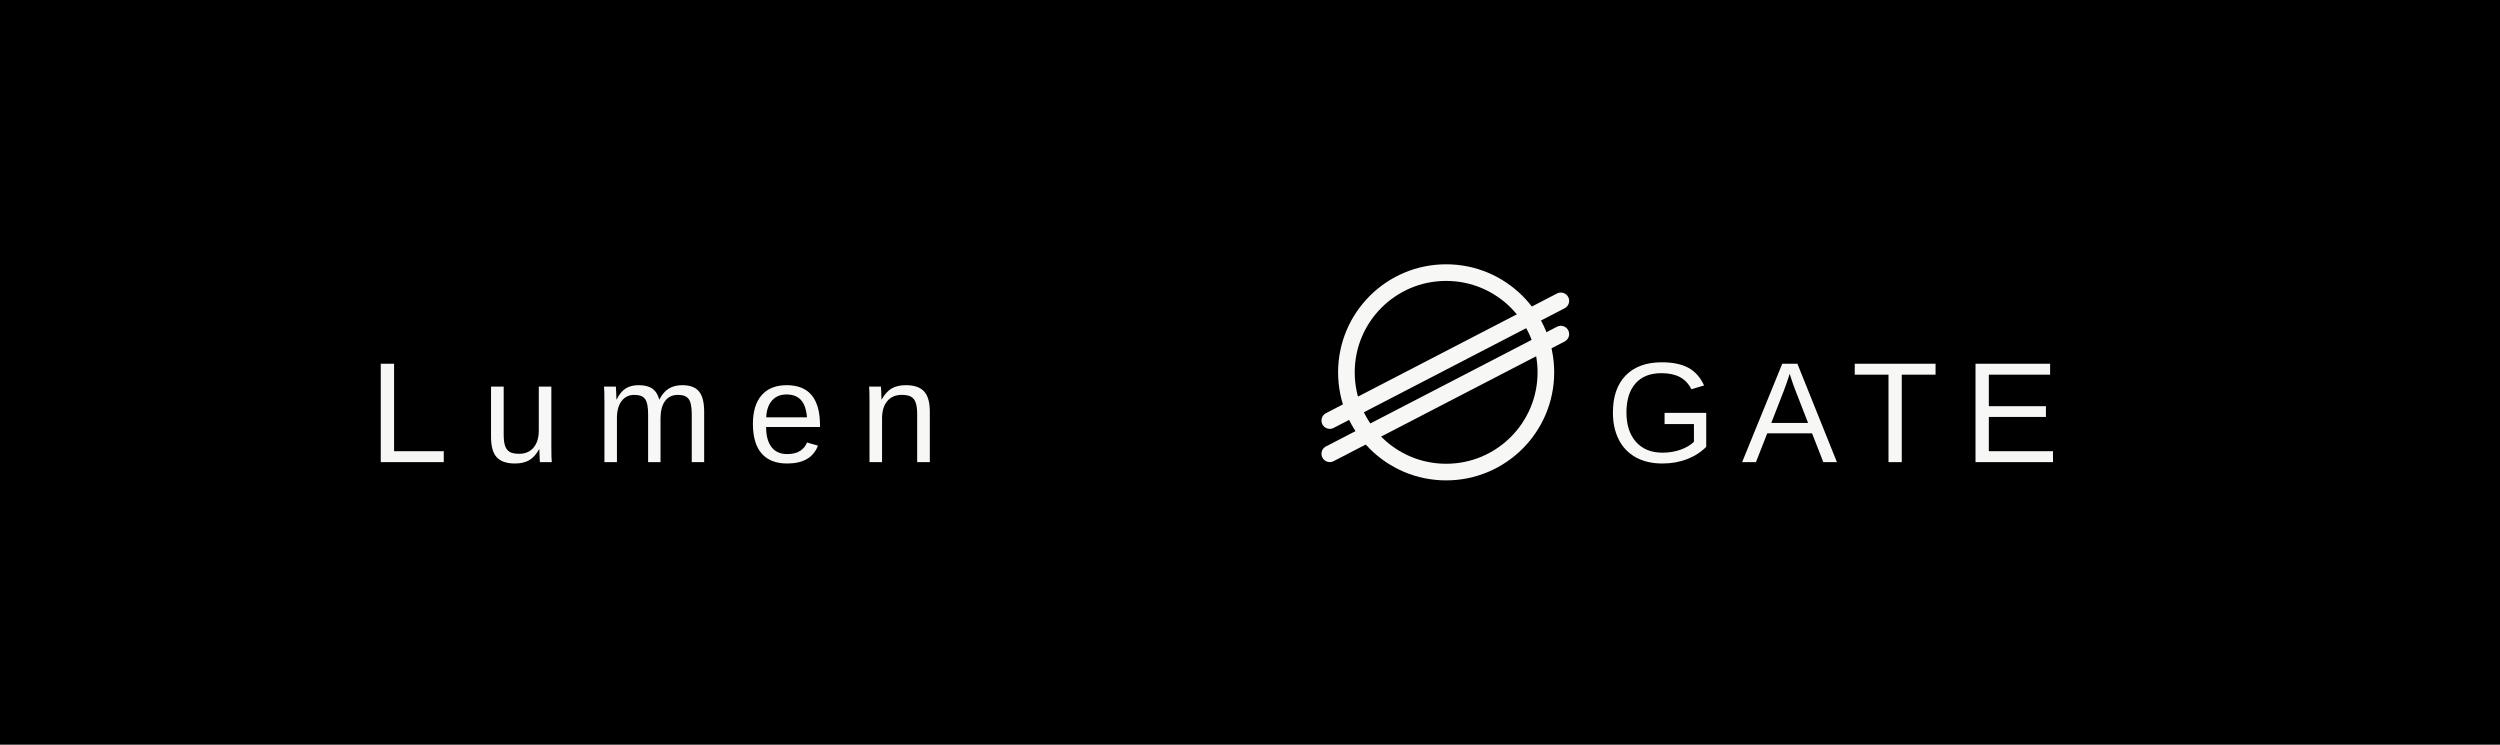
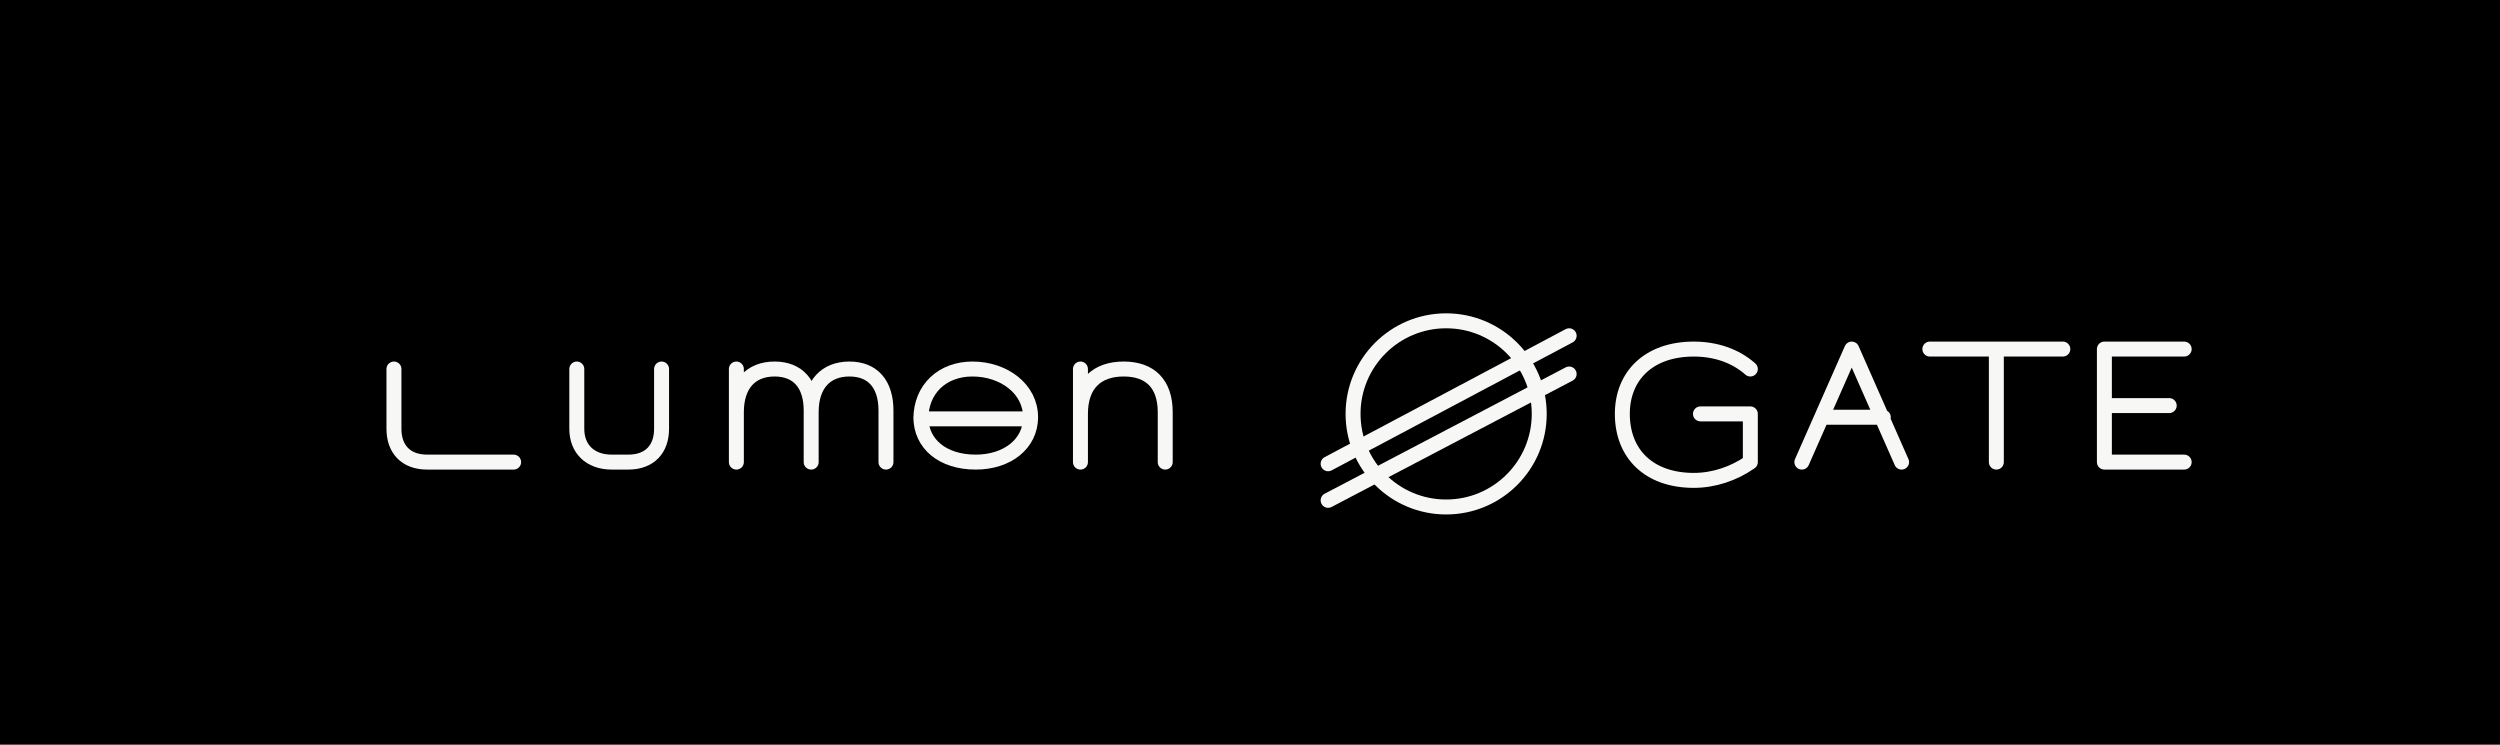
<svg xmlns="http://www.w3.org/2000/svg" width="1504" height="448" viewBox="0 0 1504 448" fill="none" role="img" aria-labelledby="title desc">
-   <rect width="1504" height="448" fill="#000000" />
-   <g fill="#F7F7F5" font-family="Arial, Helvetica, sans-serif" font-weight="300" letter-spacing="20">
-     <text x="222" y="278" font-size="86">Lumen</text>
-     <text x="966" y="278" font-size="86" letter-spacing="15">GATE</text>
-   </g>
-   <g transform="translate(870 224)" stroke="#F7F7F5" stroke-width="10" fill="none" stroke-linecap="round">
-     <circle r="60" />
-     <path d="M-70 29L69 -43" />
-     <path d="M-70 49L69 -23" />
+   <rect width="1504" height="448" fill="#000" />
+   <g stroke="#F7F7F5" stroke-width="9" stroke-linecap="round" stroke-linejoin="round" fill="none">
+     <path d="M237 222V258C237 270 244 278 257 278H309" />
+     <path d="M347 222V258C347 270 355 278 368 278H378C391 278 398 270 398 258V222" />
+     <path d="M443 278V222M443 248C443 231 452 222 466 222C480 222 488 231 488 247V278M488 248C488 231 497 222 511 222C525 222 533 231 533 247V278" />
+     <path d="M620 252H554C554 234 567 222 585 222C604 222 620 234 620 251C620 267 606 278 587 278C567 278 554 267 554 251" />
+     <path d="M650 278V222M650 249C650 231 660 222 676 222C692 222 701 231 701 248V278" />
+     <circle cx="870" cy="249" r="56" />
+     <path d="M799 279L944 202" />
+     <path d="M799 301L944 225" />
+     <path d="M1053 222C1044 214 1032 210 1019 210C992 210 976 226 976 249C976 273 992 289 1019 289C1031 289 1043 285 1053 278V249H1023" />
+     <path d="M1084 278L1114 210L1144 278M1096 251H1133" />
+     <path d="M1161 210H1241M1201 210V278" />
+     <path d="M1266 210V278H1314M1266 244H1305M1266 210H1314" />
  </g>
</svg>
